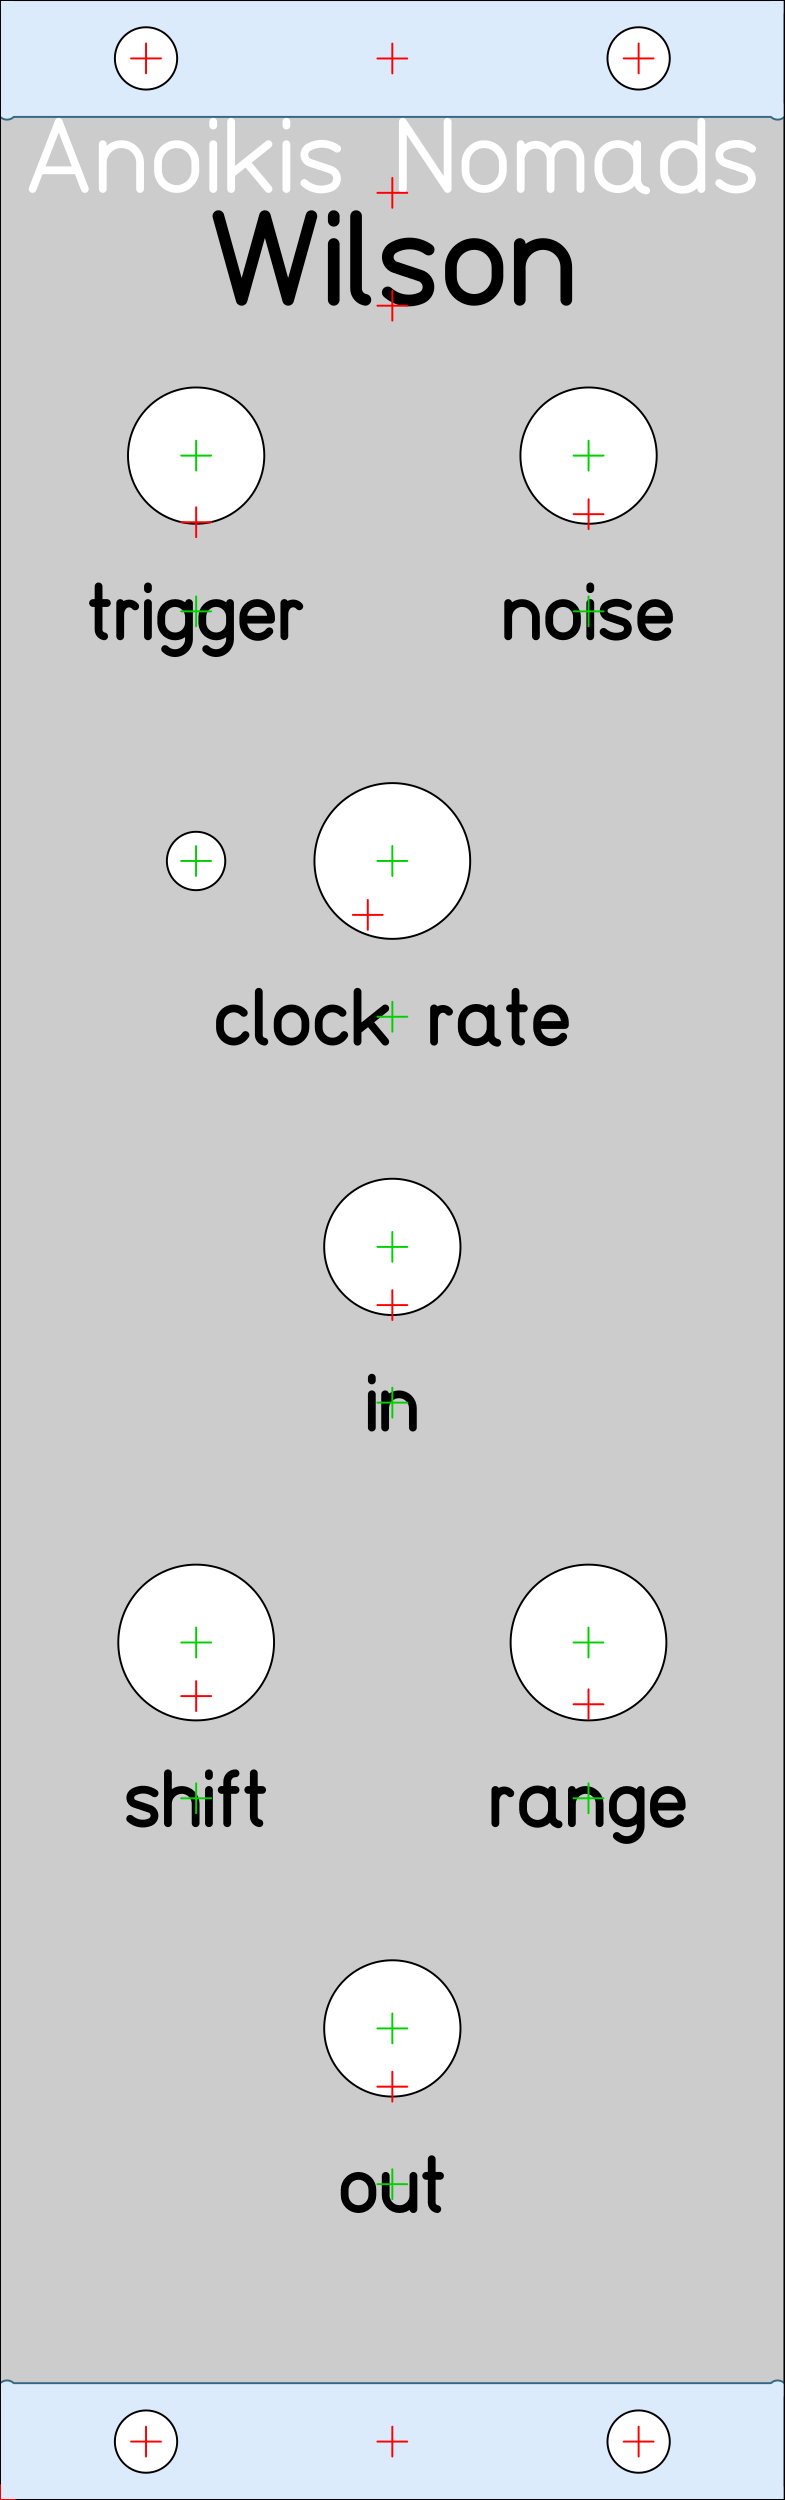
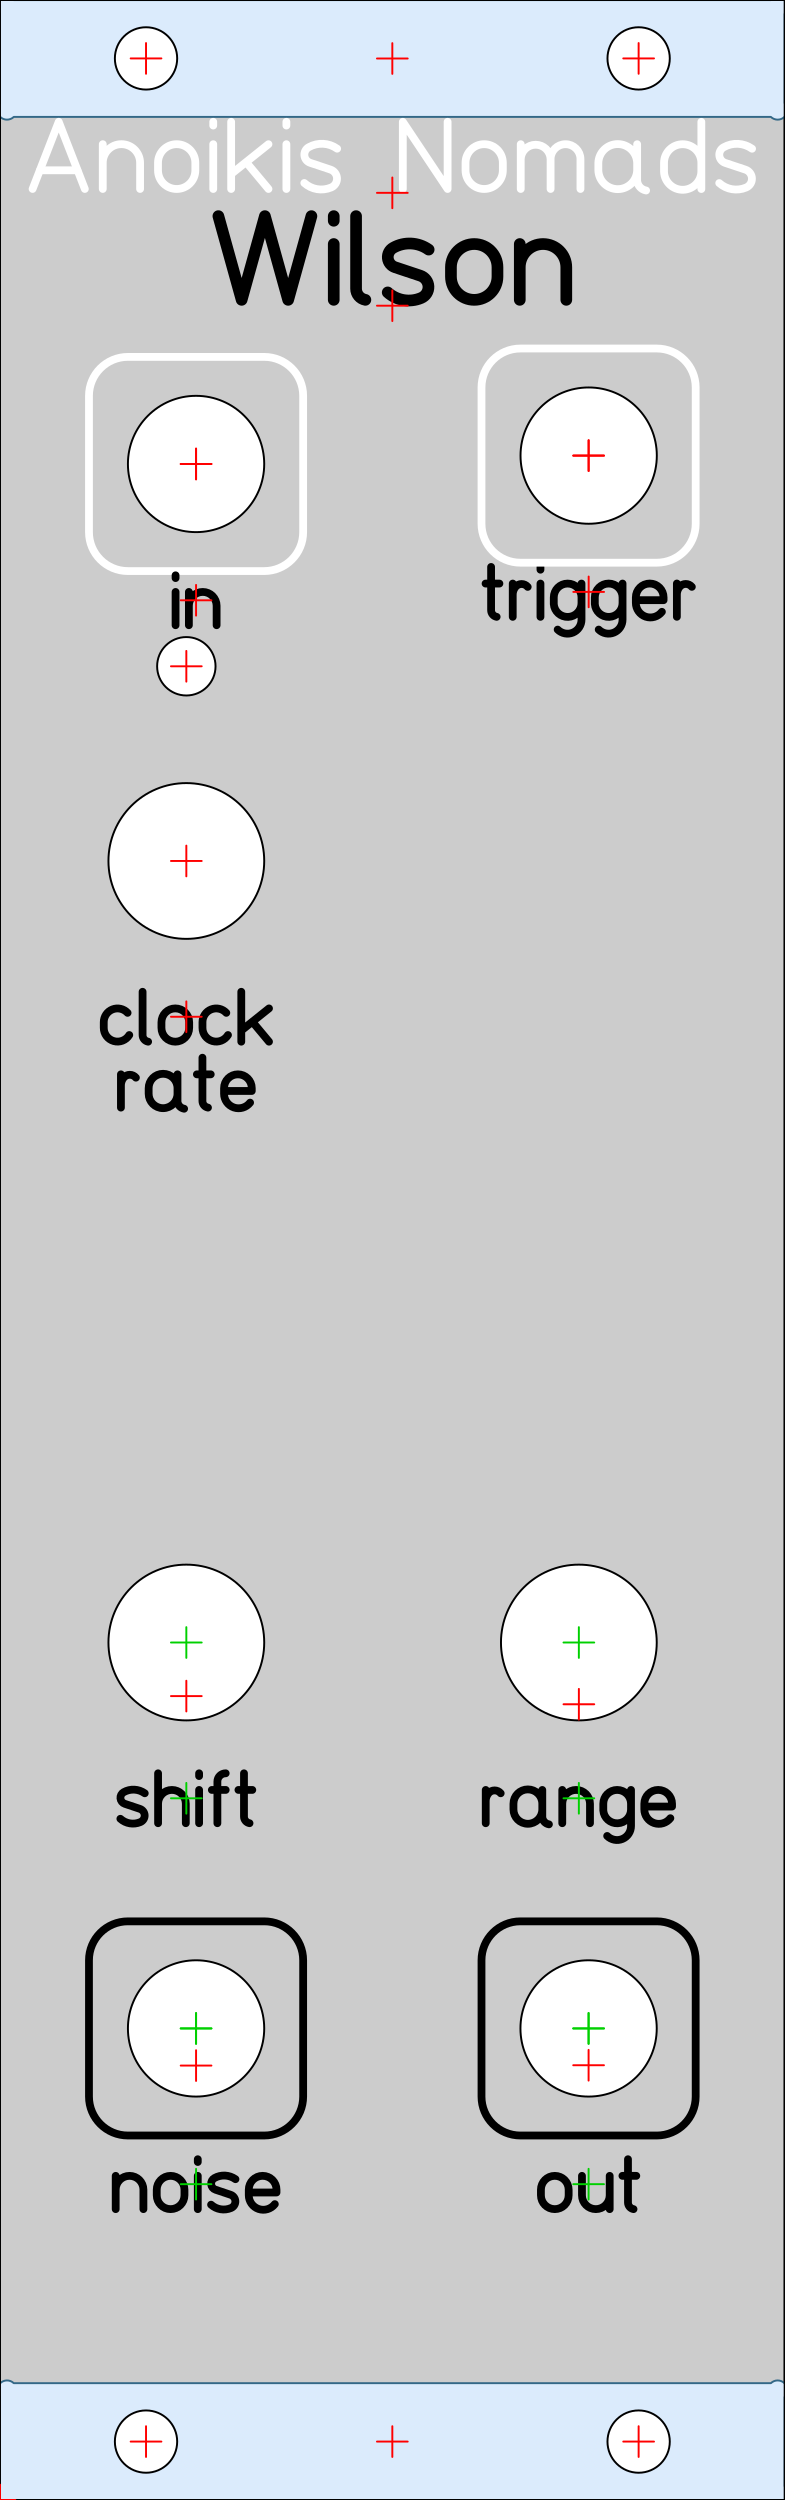
<svg xmlns="http://www.w3.org/2000/svg" xmlns:ns1="http://www.schaeffer-ag.de" width="40.300mm" height="128.400mm" version="1.1" viewBox="0 0 40.300 128.400">
  <defs>
    <pattern id="revside-fill" x="1" y="1" width="1.5" height="1.5" patternUnits="userSpaceOnUse">
      <line x1="0" y1="0" x2="1" y2="1" style="stroke-width:0.2; stroke:black; stroke-dasharray:none;" />
      <line x1="0" y1="1" x2="1" y2="0" style="stroke-width:0.2; stroke:black; stroke-dasharray:none;" />
    </pattern>
    <pattern id="revside-fill-silver" x="1" y="1" width="1.5" height="1.5" patternUnits="userSpaceOnUse">
      <line x1="0" y1="0" x2="1.5" y2="1.5" style="stroke-width:0.2; stroke:#e0e0e0; stroke-dasharray:none;" />
      <line x1="0" y1="1.5" x2="1.5" y2="0" style="stroke-width:0.2; stroke:#e0e0e0; stroke-dasharray:none;" />
    </pattern>
  </defs>
  <g transform="scale(1,-1) translate( -0.000, -128.400)" fill-rule="evenodd" style="stroke-linecap:round; stroke-linejoin:round; stroke-opacity:1.0; stroke-opacity:1.0;">
    <path d=" M40.300 128.400 L40.300 0.000 L0.000 0.000 L0.000 128.400 L40.300 128.400 " fill="#cccccc" vector-effect="non-scaling-stroke" stroke="#000000" stroke-width="0.100mm" />
    <path d=" M0.000 123.102 A0.500,0.500 0 0,1 0.707,122.395 L39.593 122.395 A0.500,0.500 0 0,1 40.300,123.102 L40.300 127.688 A0.500,0.500 0 0,1 39.593,128.395 L0.707 128.395 A0.500,0.500 0 0,1 0.000,127.688 L0.000 123.102 " fill="#dbebfc" vector-effect="non-scaling-stroke" stroke="#336887" stroke-width="0.100mm" />
    <path d=" M0.000 0.707 A0.500,0.500 0 0,1 0.707,0.000 L39.593 0.000 A0.500,0.500 0 0,1 40.300,0.707 L40.300 5.293 A0.500,0.500 0 0,1 39.593,6.000 L0.707 6.000 A0.500,0.500 0 0,1 0.000,5.293 L0.000 0.707 " fill="#dbebfc" vector-effect="non-scaling-stroke" stroke="#336887" stroke-width="0.100mm" />
    <path d=" M2.057 119.653 L3.974 119.653 " fill="none" vector-effect="non-scaling-stroke" stroke="#ffffff" stroke-width="0.400mm" ns1:engraving_ral_9010="1" />
    <path d=" M1.674 118.695 L3.016 122.145 L4.357 118.695 " fill="none" vector-effect="non-scaling-stroke" stroke="#ffffff" stroke-width="0.400mm" ns1:engraving_ral_9010="1" />
    <path d=" M5.278 118.695 L5.278 120.995 L5.278 120.037 A0.958,0.958 0 0,0 7.195,120.037 L7.195 118.695 " fill="none" vector-effect="non-scaling-stroke" stroke="#ffffff" stroke-width="0.400mm" ns1:engraving_ral_9010="1" />
    <path d=" M8.115 119.652 L8.115 120.036 A0.958,0.958 0 0,0 10.032,120.036 L10.032 119.652 A0.958,0.958 0 0,0 8.115,119.652 " fill="none" vector-effect="non-scaling-stroke" stroke="#ffffff" stroke-width="0.400mm" ns1:engraving_ral_9010="1" />
    <path d=" M10.952 122.144 L10.952 121.952 " fill="none" vector-effect="non-scaling-stroke" stroke="#ffffff" stroke-width="0.400mm" ns1:engraving_ral_9010="1" />
    <path d=" M10.952 120.994 L10.952 118.694 " fill="none" vector-effect="non-scaling-stroke" stroke="#ffffff" stroke-width="0.400mm" ns1:engraving_ral_9010="1" />
    <path d=" M11.872 122.144 L11.872 118.694 L11.872 119.461 L13.789 120.994 L12.639 120.074 L13.789 118.694 " fill="none" vector-effect="non-scaling-stroke" stroke="#ffffff" stroke-width="0.400mm" ns1:engraving_ral_9010="1" />
    <path d=" M14.709 122.144 L14.709 121.952 " fill="none" vector-effect="non-scaling-stroke" stroke="#ffffff" stroke-width="0.400mm" ns1:engraving_ral_9010="1" />
    <path d=" M14.709 120.994 L14.709 118.694 " fill="none" vector-effect="non-scaling-stroke" stroke="#ffffff" stroke-width="0.400mm" ns1:engraving_ral_9010="1" />
    <path d=" M15.629 119.001 A1.302,1.302 0 0,1 17.009,118.771 A0.492,0.492 0 0,1 16.971,119.691 L15.936 120.036 A0.441,0.441 0 0,0 15.859,120.841 A1.358,1.358 0 0,0 17.316,120.764 " fill="none" vector-effect="non-scaling-stroke" stroke="#ffffff" stroke-width="0.400mm" ns1:engraving_ral_9010="1" />
    <path d=" M20.689 118.694 L20.689 122.144 L22.989 118.694 L22.989 122.144 " fill="none" vector-effect="non-scaling-stroke" stroke="#ffffff" stroke-width="0.400mm" ns1:engraving_ral_9010="1" />
    <path d=" M23.909 119.652 L23.909 120.036 A0.958,0.958 0 0,0 25.826,120.036 L25.826 119.652 A0.958,0.958 0 0,0 23.909,119.652 " fill="none" vector-effect="non-scaling-stroke" stroke="#ffffff" stroke-width="0.400mm" ns1:engraving_ral_9010="1" />
    <path d=" M26.745 118.694 L26.745 120.994 L26.745 120.227 A0.767,0.767 0 0,0 28.278,120.227 L28.278 118.694 L28.278 120.227 A0.767,0.767 0 0,0 29.812,120.227 L29.812 118.694 " fill="none" vector-effect="non-scaling-stroke" stroke="#ffffff" stroke-width="0.400mm" ns1:engraving_ral_9010="1" />
    <path d=" M32.724 120.993 L32.724 119.651 A0.997,0.997 0 0,0 30.731,119.651 L30.731 120.035 A0.997,0.997 0 0,0 32.724,120.035 L32.724 119.115 A0.558,0.558 0 0,1 33.184,118.616 " fill="none" vector-effect="non-scaling-stroke" stroke="#ffffff" stroke-width="0.400mm" ns1:engraving_ral_9010="1" />
    <path d=" M36.021 122.142 L36.021 119.650 A0.959,0.959 0 0,0 34.104,119.574 L34.104 120.034 A0.958,0.958 0 0,0 36.021,120.034 L36.021 118.692 " fill="none" vector-effect="non-scaling-stroke" stroke="#ffffff" stroke-width="0.400mm" ns1:engraving_ral_9010="1" />
    <path d=" M36.940 118.998 A1.302,1.302 0 0,1 38.320,118.768 A0.492,0.492 0 0,1 38.282,119.688 L37.247 120.033 A0.441,0.441 0 0,0 37.170,120.838 A1.358,1.358 0 0,0 38.627,120.761 " fill="none" vector-effect="non-scaling-stroke" stroke="#ffffff" stroke-width="0.400mm" ns1:engraving_ral_9010="1" />
    <path d=" M11.216 117.300 L12.411 113.000 L13.605 117.300 L14.800 113.000 L15.994 117.300 " fill="none" vector-effect="non-scaling-stroke" stroke="#000000" stroke-width="0.600mm" ns1:engraving_ral_9005="1" />
    <path d=" M17.141 117.300 L17.141 117.061 " fill="none" vector-effect="non-scaling-stroke" stroke="#000000" stroke-width="0.600mm" ns1:engraving_ral_9005="1" />
    <path d=" M17.141 115.867 L17.141 113.000 " fill="none" vector-effect="non-scaling-stroke" stroke="#000000" stroke-width="0.600mm" ns1:engraving_ral_9005="1" />
    <path d=" M18.288 117.300 L18.288 113.573 A0.583,0.583 0 0,1 18.766,113.000 " fill="none" vector-effect="non-scaling-stroke" stroke="#000000" stroke-width="0.600mm" ns1:engraving_ral_9005="1" />
    <path d=" M19.913 113.382 A1.623,1.623 0 0,1 21.633,113.096 A0.613,0.613 0 0,1 21.586,114.242 L20.296 114.672 A0.550,0.550 0 0,0 20.200,115.676 A1.693,1.693 0 0,0 22.016,115.580 " fill="none" vector-effect="non-scaling-stroke" stroke="#000000" stroke-width="0.600mm" ns1:engraving_ral_9005="1" />
    <path d=" M23.161 114.194 L23.161 114.672 A1.194,1.194 0 0,0 25.550,114.672 L25.550 114.194 A1.194,1.194 0 0,0 23.161,114.194 " fill="none" vector-effect="non-scaling-stroke" stroke="#000000" stroke-width="0.600mm" ns1:engraving_ral_9005="1" />
    <path d=" M26.696 113.000 L26.696 115.867 L26.696 114.672 A1.194,1.194 0 0,0 29.085,114.672 L29.085 113.000 " fill="none" vector-effect="non-scaling-stroke" stroke="#000000" stroke-width="0.600mm" ns1:engraving_ral_9005="1" />
-     <path d=" M17.702 15.651 L17.702 15.936 A0.712,0.712 0 0,0 19.126,15.936 L19.126 15.651 A0.712,0.712 0 0,0 17.702,15.651 " fill="none" vector-effect="non-scaling-stroke" stroke="#000000" stroke-width="0.400mm" ns1:engraving_ral_9005="1" />
-     <path d=" M19.810 16.648 L19.810 15.651 A0.712,0.712 0 0,1 21.234,15.651 L21.234 14.939 L21.234 16.648 " fill="none" vector-effect="non-scaling-stroke" stroke="#000000" stroke-width="0.400mm" ns1:engraving_ral_9005="1" />
-     <path d=" M22.173 17.502 L22.173 16.648 L22.600 16.648 L21.888 16.648 L22.173 16.648 L22.173 15.281 A0.347,0.347 0 0,1 22.458,14.939 " fill="none" vector-effect="non-scaling-stroke" stroke="#000000" stroke-width="0.400mm" ns1:engraving_ral_9005="1" />
-     <path d=" M19.097 57.642 L19.097 57.500 " fill="none" vector-effect="non-scaling-stroke" stroke="#000000" stroke-width="0.400mm" ns1:engraving_ral_9005="1" />
-     <path d=" M19.097 56.788 L19.097 55.079 " fill="none" vector-effect="non-scaling-stroke" stroke="#000000" stroke-width="0.400mm" ns1:engraving_ral_9005="1" />
-     <path d=" M19.781 55.079 L19.781 56.788 L19.781 56.076 A0.712,0.712 0 0,0 21.205,56.076 L21.205 55.079 " fill="none" vector-effect="non-scaling-stroke" stroke="#000000" stroke-width="0.400mm" ns1:engraving_ral_9005="1" />
-     <path d=" M5.063 98.282 L5.063 97.428 L5.490 97.428 L4.778 97.428 L5.063 97.428 L5.063 96.061 A0.347,0.347 0 0,1 5.348,95.719 " fill="none" vector-effect="non-scaling-stroke" stroke="#000000" stroke-width="0.400mm" ns1:engraving_ral_9005="1" />
-     <path d=" M6.174 95.719 L6.174 97.428 L6.174 96.858 A0.629,0.629 0 0,0 6.316,97.257 A0.406,0.406 0 0,0 6.943,97.257 " fill="none" vector-effect="non-scaling-stroke" stroke="#000000" stroke-width="0.400mm" ns1:engraving_ral_9005="1" />
-     <path d=" M7.598 98.282 L7.598 98.140 " fill="none" vector-effect="non-scaling-stroke" stroke="#000000" stroke-width="0.400mm" ns1:engraving_ral_9005="1" />
-     <path d=" M7.598 97.428 L7.598 95.719 " fill="none" vector-effect="non-scaling-stroke" stroke="#000000" stroke-width="0.400mm" ns1:engraving_ral_9005="1" />
-     <path d=" M9.706 97.428 L9.706 96.431 A0.713,0.713 0 0,0 8.282,96.374 L8.282 96.716 A0.712,0.712 0 0,0 9.706,96.716 L9.706 95.577 A0.718,0.718 0 0,0 8.481,95.064 " fill="none" vector-effect="non-scaling-stroke" stroke="#000000" stroke-width="0.400mm" ns1:engraving_ral_9005="1" />
-     <path d=" M11.814 97.429 L11.814 96.432 A0.713,0.713 0 0,0 10.390,96.375 L10.390 96.717 A0.712,0.712 0 0,0 11.814,96.717 L11.814 95.578 A0.718,0.718 0 0,0 10.589,95.065 " fill="none" vector-effect="non-scaling-stroke" stroke="#000000" stroke-width="0.400mm" ns1:engraving_ral_9005="1" />
-     <path d=" M12.497 96.575 L13.921 96.575 L13.921 96.718 A0.712,0.712 0 0,1 12.497,96.718 L12.497 96.433 A0.747,0.747 0 0,1 13.835,95.977 " fill="none" vector-effect="non-scaling-stroke" stroke="#000000" stroke-width="0.400mm" ns1:engraving_ral_9005="1" />
-     <path d=" M14.604 95.722 L14.604 97.431 L14.604 96.861 A0.629,0.629 0 0,0 14.746,97.260 A0.406,0.406 0 0,0 15.373,97.260 " fill="none" vector-effect="non-scaling-stroke" stroke="#000000" stroke-width="0.400mm" ns1:engraving_ral_9005="1" />
-     <path d=" M26.101 95.719 L26.101 97.428 L26.101 96.716 A0.712,0.712 0 0,0 27.525,96.716 L27.525 95.719 " fill="none" vector-effect="non-scaling-stroke" stroke="#000000" stroke-width="0.400mm" ns1:engraving_ral_9005="1" />
-     <path d=" M28.209 96.431 L28.209 96.716 A0.712,0.712 0 0,0 29.633,96.716 L29.633 96.431 A0.712,0.712 0 0,0 28.209,96.431 " fill="none" vector-effect="non-scaling-stroke" stroke="#000000" stroke-width="0.400mm" ns1:engraving_ral_9005="1" />
-     <path d=" M30.317 98.282 L30.317 98.140 " fill="none" vector-effect="non-scaling-stroke" stroke="#000000" stroke-width="0.400mm" ns1:engraving_ral_9005="1" />
-     <path d=" M30.317 97.428 L30.317 95.719 " fill="none" vector-effect="non-scaling-stroke" stroke="#000000" stroke-width="0.400mm" ns1:engraving_ral_9005="1" />
-     <path d=" M31.000 95.947 A0.968,0.968 0 0,1 32.025,95.776 A0.365,0.365 0 0,1 31.996,96.459 L31.228 96.716 A0.328,0.328 0 0,0 31.171,97.314 A1.009,1.009 0 0,0 32.253,97.257 " fill="none" vector-effect="non-scaling-stroke" stroke="#000000" stroke-width="0.400mm" ns1:engraving_ral_9005="1" />
-     <path d=" M32.936 96.574 L34.360 96.574 L34.360 96.717 A0.712,0.712 0 0,1 32.936,96.717 L32.936 96.432 A0.747,0.747 0 0,1 34.274,95.976 " fill="none" vector-effect="non-scaling-stroke" stroke="#000000" stroke-width="0.400mm" ns1:engraving_ral_9005="1" />
-     <path d=" M25.442 34.759 L25.442 36.468 L25.442 35.898 A0.629,0.629 0 0,0 25.584,36.297 A0.406,0.406 0 0,0 26.211,36.297 " fill="none" vector-effect="non-scaling-stroke" stroke="#000000" stroke-width="0.400mm" ns1:engraving_ral_9005="1" />
-     <path d=" M28.347 36.468 L28.347 35.471 A0.740,0.740 0 0,0 26.866,35.471 L26.866 35.756 A0.740,0.740 0 0,0 28.347,35.756 L28.347 35.072 A0.415,0.415 0 0,1 28.688,34.702 " fill="none" vector-effect="non-scaling-stroke" stroke="#000000" stroke-width="0.400mm" ns1:engraving_ral_9005="1" />
-     <path d=" M29.373 34.760 L29.373 36.469 L29.373 35.757 A0.712,0.712 0 0,0 30.797,35.757 L30.797 34.760 " fill="none" vector-effect="non-scaling-stroke" stroke="#000000" stroke-width="0.400mm" ns1:engraving_ral_9005="1" />
-     <path d=" M32.904 36.469 L32.904 35.472 A0.713,0.713 0 0,0 31.480,35.415 L31.480 35.757 A0.712,0.712 0 0,0 32.904,35.757 L32.904 34.618 A0.718,0.718 0 0,0 31.679,34.105 " fill="none" vector-effect="non-scaling-stroke" stroke="#000000" stroke-width="0.400mm" ns1:engraving_ral_9005="1" />
-     <path d=" M33.587 35.615 L35.011 35.615 L35.011 35.758 A0.712,0.712 0 0,1 33.587,35.758 L33.587 35.473 A0.747,0.747 0 0,1 34.925,35.017 " fill="none" vector-effect="non-scaling-stroke" stroke="#000000" stroke-width="0.400mm" ns1:engraving_ral_9005="1" />
-     <path d=" M6.687 34.987 A0.968,0.968 0 0,1 7.712,34.816 A0.365,0.365 0 0,1 7.683,35.499 L6.915 35.756 A0.328,0.328 0 0,0 6.858,36.354 A1.009,1.009 0 0,0 7.940,36.297 " fill="none" vector-effect="non-scaling-stroke" stroke="#000000" stroke-width="0.400mm" ns1:engraving_ral_9005="1" />
-     <path d=" M8.624 37.323 L8.624 34.760 L8.624 35.757 A0.712,0.712 0 0,0 10.048,35.757 L10.048 34.760 " fill="none" vector-effect="non-scaling-stroke" stroke="#000000" stroke-width="0.400mm" ns1:engraving_ral_9005="1" />
-     <path d=" M10.731 37.323 L10.731 37.181 " fill="none" vector-effect="non-scaling-stroke" stroke="#000000" stroke-width="0.400mm" ns1:engraving_ral_9005="1" />
-     <path d=" M10.731 36.469 L10.731 34.760 " fill="none" vector-effect="non-scaling-stroke" stroke="#000000" stroke-width="0.400mm" ns1:engraving_ral_9005="1" />
-     <path d=" M11.385 36.469 L12.097 36.469 " fill="none" vector-effect="non-scaling-stroke" stroke="#000000" stroke-width="0.400mm" ns1:engraving_ral_9005="1" />
-     <path d=" M12.097 37.323 A0.425,0.425 0 0,1 11.670,36.896 L11.670 34.760 " fill="none" vector-effect="non-scaling-stroke" stroke="#000000" stroke-width="0.400mm" ns1:engraving_ral_9005="1" />
-     <path d=" M13.036 37.323 L13.036 36.469 L13.463 36.469 L12.751 36.469 L13.036 36.469 L13.036 35.102 A0.347,0.347 0 0,1 13.321,34.760 " fill="none" vector-effect="non-scaling-stroke" stroke="#000000" stroke-width="0.400mm" ns1:engraving_ral_9005="1" />
-     <path d=" M12.522 76.380 A0.706,0.706 0 0,1 11.298,75.896 L11.298 75.611 A0.707,0.707 0 0,1 12.608,75.241 " fill="none" vector-effect="non-scaling-stroke" stroke="#000000" stroke-width="0.400mm" ns1:engraving_ral_9005="1" />
-     <path d=" M13.292 77.462 L13.292 75.241 A0.347,0.347 0 0,1 13.577,74.899 " fill="none" vector-effect="non-scaling-stroke" stroke="#000000" stroke-width="0.400mm" ns1:engraving_ral_9005="1" />
-     <path d=" M14.261 75.611 L14.261 75.896 A0.712,0.712 0 0,0 15.685,75.896 L15.685 75.611 A0.712,0.712 0 0,0 14.261,75.611 " fill="none" vector-effect="non-scaling-stroke" stroke="#000000" stroke-width="0.400mm" ns1:engraving_ral_9005="1" />
-     <path d=" M17.593 76.380 A0.706,0.706 0 0,1 16.369,75.896 L16.369 75.611 A0.707,0.707 0 0,1 17.679,75.241 " fill="none" vector-effect="non-scaling-stroke" stroke="#000000" stroke-width="0.400mm" ns1:engraving_ral_9005="1" />
-     <path d=" M18.363 77.462 L18.363 74.899 L18.363 75.469 L19.787 76.608 L18.932 75.924 L19.787 74.899 " fill="none" vector-effect="non-scaling-stroke" stroke="#000000" stroke-width="0.400mm" ns1:engraving_ral_9005="1" />
-     <path d=" M22.293 74.899 L22.293 76.608 L22.293 76.038 A0.629,0.629 0 0,0 22.435,76.437 A0.406,0.406 0 0,0 23.062,76.437 " fill="none" vector-effect="non-scaling-stroke" stroke="#000000" stroke-width="0.400mm" ns1:engraving_ral_9005="1" />
-     <path d=" M25.197 76.608 L25.197 75.611 A0.740,0.740 0 0,0 23.716,75.611 L23.716 75.896 A0.740,0.740 0 0,0 25.197,75.896 L25.197 75.212 A0.415,0.415 0 0,1 25.538,74.842 " fill="none" vector-effect="non-scaling-stroke" stroke="#000000" stroke-width="0.400mm" ns1:engraving_ral_9005="1" />
-     <path d=" M26.478 77.463 L26.478 76.609 L26.905 76.609 L26.193 76.609 L26.478 76.609 L26.478 75.242 A0.347,0.347 0 0,1 26.763,74.900 " fill="none" vector-effect="non-scaling-stroke" stroke="#000000" stroke-width="0.400mm" ns1:engraving_ral_9005="1" />
-     <path d=" M27.588 75.754 L29.012 75.754 L29.012 75.897 A0.712,0.712 0 0,1 27.588,75.897 L27.588 75.612 A0.747,0.747 0 0,1 28.926,75.156 " fill="none" vector-effect="non-scaling-stroke" stroke="#000000" stroke-width="0.400mm" ns1:engraving_ral_9005="1" />
+     <path d=" M6.553 76.380 A0.706,0.706 0 0,1 5.329,75.896 L5.329 75.611 A0.707,0.707 0 0,1 6.639,75.241 " fill="none" vector-effect="non-scaling-stroke" stroke="#000000" stroke-width="0.400mm" ns1:engraving_ral_9005="1" />
+     <path d=" M7.323 77.462 L7.323 75.241 A0.347,0.347 0 0,1 7.608,74.899 " fill="none" vector-effect="non-scaling-stroke" stroke="#000000" stroke-width="0.400mm" ns1:engraving_ral_9005="1" />
+     <path d=" M8.292 75.611 L8.292 75.896 A0.712,0.712 0 0,0 9.716,75.896 L9.716 75.611 A0.712,0.712 0 0,0 8.292,75.611 " fill="none" vector-effect="non-scaling-stroke" stroke="#000000" stroke-width="0.400mm" ns1:engraving_ral_9005="1" />
+     <path d=" M11.623 76.380 A0.706,0.706 0 0,1 10.399,75.896 L10.399 75.611 A0.707,0.707 0 0,1 11.709,75.241 " fill="none" vector-effect="non-scaling-stroke" stroke="#000000" stroke-width="0.400mm" ns1:engraving_ral_9005="1" />
+     <path d=" M12.392 77.462 L12.392 74.899 L12.392 75.469 L13.816 76.608 L12.961 75.924 L13.816 74.899 " fill="none" vector-effect="non-scaling-stroke" stroke="#000000" stroke-width="0.400mm" ns1:engraving_ral_9005="1" />
+     <path d=" M6.211 71.513 L6.211 73.222 L6.211 72.652 A0.629,0.629 0 0,0 6.353,73.051 A0.406,0.406 0 0,0 6.980,73.051 " fill="none" vector-effect="non-scaling-stroke" stroke="#000000" stroke-width="0.400mm" ns1:engraving_ral_9005="1" />
+     <path d=" M9.116 73.222 L9.116 72.225 A0.740,0.740 0 0,0 7.635,72.225 L7.635 72.510 A0.740,0.740 0 0,0 9.116,72.510 L9.116 71.826 A0.415,0.415 0 0,1 9.457,71.456 " fill="none" vector-effect="non-scaling-stroke" stroke="#000000" stroke-width="0.400mm" ns1:engraving_ral_9005="1" />
+     <path d=" M10.397 74.076 L10.397 73.222 L10.824 73.222 L10.112 73.222 L10.397 73.222 L10.397 71.855 A0.347,0.347 0 0,1 10.682,71.513 " fill="none" vector-effect="non-scaling-stroke" stroke="#000000" stroke-width="0.400mm" ns1:engraving_ral_9005="1" />
+     <path d=" M11.507 72.367 L12.931 72.367 L12.931 72.510 A0.712,0.712 0 0,1 11.507,72.510 L11.507 72.225 A0.747,0.747 0 0,1 12.845,71.769 " fill="none" vector-effect="non-scaling-stroke" stroke="#000000" stroke-width="0.400mm" ns1:engraving_ral_9005="1" />
+     <path d=" M24.947 34.759 L24.947 36.468 L24.947 35.898 A0.629,0.629 0 0,0 25.089,36.297 A0.406,0.406 0 0,0 25.716,36.297 " fill="none" vector-effect="non-scaling-stroke" stroke="#000000" stroke-width="0.400mm" ns1:engraving_ral_9005="1" />
+     <path d=" M27.852 36.468 L27.852 35.471 A0.740,0.740 0 0,0 26.371,35.471 L26.371 35.756 A0.740,0.740 0 0,0 27.852,35.756 L27.852 35.072 A0.415,0.415 0 0,1 28.193,34.702 " fill="none" vector-effect="non-scaling-stroke" stroke="#000000" stroke-width="0.400mm" ns1:engraving_ral_9005="1" />
+     <path d=" M28.878 34.760 L28.878 36.469 L28.878 35.757 A0.712,0.712 0 0,0 30.302,35.757 L30.302 34.760 " fill="none" vector-effect="non-scaling-stroke" stroke="#000000" stroke-width="0.400mm" ns1:engraving_ral_9005="1" />
+     <path d=" M32.409 36.469 L32.409 35.472 A0.713,0.713 0 0,0 30.985,35.415 L30.985 35.757 A0.712,0.712 0 0,0 32.409,35.757 L32.409 34.618 A0.718,0.718 0 0,0 31.184,34.105 " fill="none" vector-effect="non-scaling-stroke" stroke="#000000" stroke-width="0.400mm" ns1:engraving_ral_9005="1" />
+     <path d=" M33.092 35.615 L34.516 35.615 L34.516 35.758 A0.712,0.712 0 0,1 33.092,35.758 L33.092 35.473 A0.747,0.747 0 0,1 34.430,35.017 " fill="none" vector-effect="non-scaling-stroke" stroke="#000000" stroke-width="0.400mm" ns1:engraving_ral_9005="1" />
+     <path d=" M6.182 34.987 A0.968,0.968 0 0,1 7.207,34.816 A0.365,0.365 0 0,1 7.178,35.499 L6.410 35.756 A0.328,0.328 0 0,0 6.353,36.354 A1.009,1.009 0 0,0 7.435,36.297 " fill="none" vector-effect="non-scaling-stroke" stroke="#000000" stroke-width="0.400mm" ns1:engraving_ral_9005="1" />
+     <path d=" M8.119 37.323 L8.119 34.760 L8.119 35.757 A0.712,0.712 0 0,0 9.543,35.757 L9.543 34.760 " fill="none" vector-effect="non-scaling-stroke" stroke="#000000" stroke-width="0.400mm" ns1:engraving_ral_9005="1" />
+     <path d=" M10.226 37.323 L10.226 37.181 " fill="none" vector-effect="non-scaling-stroke" stroke="#000000" stroke-width="0.400mm" ns1:engraving_ral_9005="1" />
+     <path d=" M10.226 36.469 L10.226 34.760 " fill="none" vector-effect="non-scaling-stroke" stroke="#000000" stroke-width="0.400mm" ns1:engraving_ral_9005="1" />
+     <path d=" M10.880 36.469 L11.592 36.469 " fill="none" vector-effect="non-scaling-stroke" stroke="#000000" stroke-width="0.400mm" ns1:engraving_ral_9005="1" />
+     <path d=" M11.592 37.323 A0.425,0.425 0 0,1 11.165,36.896 L11.165 34.760 " fill="none" vector-effect="non-scaling-stroke" stroke="#000000" stroke-width="0.400mm" ns1:engraving_ral_9005="1" />
+     <path d=" M12.531 37.323 L12.531 36.469 L12.958 36.469 L12.246 36.469 L12.531 36.469 L12.531 35.102 A0.347,0.347 0 0,1 12.816,34.760 " fill="none" vector-effect="non-scaling-stroke" stroke="#000000" stroke-width="0.400mm" ns1:engraving_ral_9005="1" />
+     <path d=" M4.570 20.720 A2.000,2.000 0 0,1 6.570,18.720 L13.570 18.720 A2.000,2.000 0 0,1 15.570,20.720 L15.570 27.720 A2.000,2.000 0 0,1 13.570,29.720 L6.570 29.720 A2.000,2.000 0 0,1 4.570,27.720 L4.570 20.720 " fill="none" vector-effect="non-scaling-stroke" stroke="#000000" stroke-width="0.400mm" ns1:engraving_ral_9005="1" />
+     <path d=" M5.942 14.939 L5.942 16.648 L5.942 15.936 A0.712,0.712 0 0,0 7.366,15.936 L7.366 14.939 " fill="none" vector-effect="non-scaling-stroke" stroke="#000000" stroke-width="0.400mm" ns1:engraving_ral_9005="1" />
+     <path d=" M8.050 15.651 L8.050 15.936 A0.712,0.712 0 0,0 9.474,15.936 L9.474 15.651 A0.712,0.712 0 0,0 8.050,15.651 " fill="none" vector-effect="non-scaling-stroke" stroke="#000000" stroke-width="0.400mm" ns1:engraving_ral_9005="1" />
+     <path d=" M10.158 17.502 L10.158 17.360 " fill="none" vector-effect="non-scaling-stroke" stroke="#000000" stroke-width="0.400mm" ns1:engraving_ral_9005="1" />
+     <path d=" M10.158 16.648 L10.158 14.939 " fill="none" vector-effect="non-scaling-stroke" stroke="#000000" stroke-width="0.400mm" ns1:engraving_ral_9005="1" />
+     <path d=" M10.841 15.167 A0.968,0.968 0 0,1 11.866,14.996 A0.365,0.365 0 0,1 11.837,15.679 L11.069 15.936 A0.328,0.328 0 0,0 11.012,16.534 A1.009,1.009 0 0,0 12.094,16.477 " fill="none" vector-effect="non-scaling-stroke" stroke="#000000" stroke-width="0.400mm" ns1:engraving_ral_9005="1" />
+     <path d=" M12.777 15.794 L14.201 15.794 L14.201 15.937 A0.712,0.712 0 0,1 12.777,15.937 L12.777 15.652 A0.747,0.747 0 0,1 14.115,15.196 " fill="none" vector-effect="non-scaling-stroke" stroke="#000000" stroke-width="0.400mm" ns1:engraving_ral_9005="1" />
+     <path d=" M24.730 20.720 A2.000,2.000 0 0,1 26.730,18.720 L33.730 18.720 A2.000,2.000 0 0,1 35.730,20.720 L35.730 27.720 A2.000,2.000 0 0,1 33.730,29.720 L26.730 29.720 A2.000,2.000 0 0,1 24.730,27.720 L24.730 20.720 " fill="none" vector-effect="non-scaling-stroke" stroke="#000000" stroke-width="0.400mm" ns1:engraving_ral_9005="1" />
+     <path d=" M27.782 15.651 L27.782 15.936 A0.712,0.712 0 0,0 29.206,15.936 L29.206 15.651 A0.712,0.712 0 0,0 27.782,15.651 " fill="none" vector-effect="non-scaling-stroke" stroke="#000000" stroke-width="0.400mm" ns1:engraving_ral_9005="1" />
+     <path d=" M29.890 16.648 L29.890 15.651 A0.712,0.712 0 0,1 31.314,15.651 L31.314 14.939 L31.314 16.648 " fill="none" vector-effect="non-scaling-stroke" stroke="#000000" stroke-width="0.400mm" ns1:engraving_ral_9005="1" />
+     <path d=" M32.253 17.502 L32.253 16.648 L32.680 16.648 L31.968 16.648 L32.253 16.648 L32.253 15.281 A0.347,0.347 0 0,1 32.538,14.939 " fill="none" vector-effect="non-scaling-stroke" stroke="#000000" stroke-width="0.400mm" ns1:engraving_ral_9005="1" />
+     <path d=" M4.570 101.070 A2.000,2.000 0 0,1 6.570,99.070 L13.570 99.070 A2.000,2.000 0 0,1 15.570,101.070 L15.570 108.070 A2.000,2.000 0 0,1 13.570,110.070 L6.570 110.070 A2.000,2.000 0 0,1 4.570,108.070 L4.570 101.070 " fill="none" vector-effect="non-scaling-stroke" stroke="#ffffff" stroke-width="0.400mm" ns1:engraving_ral_9010="1" />
+     <path d=" M9.017 98.852 L9.017 98.710 " fill="none" vector-effect="non-scaling-stroke" stroke="#000000" stroke-width="0.400mm" ns1:engraving_ral_9005="1" />
+     <path d=" M9.017 97.998 L9.017 96.289 " fill="none" vector-effect="non-scaling-stroke" stroke="#000000" stroke-width="0.400mm" ns1:engraving_ral_9005="1" />
+     <path d=" M9.701 96.289 L9.701 97.998 L9.701 97.286 A0.712,0.712 0 0,0 11.125,97.286 L11.125 96.289 " fill="none" vector-effect="non-scaling-stroke" stroke="#000000" stroke-width="0.400mm" ns1:engraving_ral_9005="1" />
+     <path d=" M25.223 99.282 L25.223 98.428 L25.650 98.428 L24.938 98.428 L25.223 98.428 L25.223 97.061 A0.347,0.347 0 0,1 25.508,96.719 " fill="none" vector-effect="non-scaling-stroke" stroke="#000000" stroke-width="0.400mm" ns1:engraving_ral_9005="1" />
+     <path d=" M26.334 96.719 L26.334 98.428 L26.334 97.858 A0.629,0.629 0 0,0 26.476,98.257 A0.406,0.406 0 0,0 27.103,98.257 " fill="none" vector-effect="non-scaling-stroke" stroke="#000000" stroke-width="0.400mm" ns1:engraving_ral_9005="1" />
+     <path d=" M27.758 99.282 L27.758 99.140 " fill="none" vector-effect="non-scaling-stroke" stroke="#000000" stroke-width="0.400mm" ns1:engraving_ral_9005="1" />
+     <path d=" M27.758 98.428 L27.758 96.719 " fill="none" vector-effect="non-scaling-stroke" stroke="#000000" stroke-width="0.400mm" ns1:engraving_ral_9005="1" />
+     <path d=" M29.866 98.428 L29.866 97.431 A0.713,0.713 0 0,0 28.442,97.374 L28.442 97.716 A0.712,0.712 0 0,0 29.866,97.716 L29.866 96.577 A0.718,0.718 0 0,0 28.641,96.064 " fill="none" vector-effect="non-scaling-stroke" stroke="#000000" stroke-width="0.400mm" ns1:engraving_ral_9005="1" />
+     <path d=" M31.974 98.429 L31.974 97.432 A0.713,0.713 0 0,0 30.550,97.375 L30.550 97.717 A0.712,0.712 0 0,0 31.974,97.717 L31.974 96.578 A0.718,0.718 0 0,0 30.749,96.065 " fill="none" vector-effect="non-scaling-stroke" stroke="#000000" stroke-width="0.400mm" ns1:engraving_ral_9005="1" />
+     <path d=" M32.657 97.575 L34.081 97.575 L34.081 97.718 A0.712,0.712 0 0,1 32.657,97.718 L32.657 97.433 A0.747,0.747 0 0,1 33.995,96.977 " fill="none" vector-effect="non-scaling-stroke" stroke="#000000" stroke-width="0.400mm" ns1:engraving_ral_9005="1" />
+     <path d=" M34.764 96.722 L34.764 98.431 L34.764 97.861 A0.629,0.629 0 0,0 34.906,98.260 A0.406,0.406 0 0,0 35.533,98.260 " fill="none" vector-effect="non-scaling-stroke" stroke="#000000" stroke-width="0.400mm" ns1:engraving_ral_9005="1" />
+     <path d=" M24.730 101.500 A2.000,2.000 0 0,1 26.730,99.500 L33.730 99.500 A2.000,2.000 0 0,1 35.730,101.500 L35.730 108.500 A2.000,2.000 0 0,1 33.730,110.500 L26.730 110.500 A2.000,2.000 0 0,1 24.730,108.500 L24.730 101.500 " fill="none" vector-effect="non-scaling-stroke" stroke="#ffffff" stroke-width="0.400mm" ns1:engraving_ral_9010="1" />
    <path d=" M31.200 125.400 A1.600,1.600 0 1,0 34.400,125.400 A1.600,1.600 0 1,0 31.200,125.400 " fill="#ffffff" vector-effect="non-scaling-stroke" stroke="#000000" stroke-width="0.100mm" />
    <path d=" M5.900 125.400 A1.600,1.600 0 1,0 9.100,125.400 A1.600,1.600 0 1,0 5.900,125.400 " fill="#ffffff" vector-effect="non-scaling-stroke" stroke="#000000" stroke-width="0.100mm" />
    <path d=" M5.900 3.000 A1.600,1.600 0 1,0 9.100,3.000 A1.600,1.600 0 1,0 5.900,3.000 " fill="#ffffff" vector-effect="non-scaling-stroke" stroke="#000000" stroke-width="0.100mm" />
    <path d=" M31.200 3.000 A1.600,1.600 0 1,0 34.400,3.000 A1.600,1.600 0 1,0 31.200,3.000 " fill="#ffffff" vector-effect="non-scaling-stroke" stroke="#000000" stroke-width="0.100mm" />
-     <path d=" M16.650 24.220 A3.500,3.500 0 1,0 23.650,24.220 A3.500,3.500 0 1,0 16.650,24.220 " fill="#ffffff" vector-effect="non-scaling-stroke" stroke="#000000" stroke-width="0.100mm" />
-     <path d=" M16.650 64.360 A3.500,3.500 0 1,0 23.650,64.360 A3.500,3.500 0 1,0 16.650,64.360 " fill="#ffffff" vector-effect="non-scaling-stroke" stroke="#000000" stroke-width="0.100mm" />
-     <path d=" M6.574 105.000 A3.500,3.500 0 1,0 13.574,105.000 A3.500,3.500 0 1,0 6.574,105.000 " fill="#ffffff" vector-effect="non-scaling-stroke" stroke="#000000" stroke-width="0.100mm" />
-     <path d=" M26.729 105.000 A3.500,3.500 0 1,0 33.729,105.000 A3.500,3.500 0 1,0 26.729,105.000 " fill="#ffffff" vector-effect="non-scaling-stroke" stroke="#000000" stroke-width="0.100mm" />
-     <path d=" M26.225 44.040 A4.000,4.000 0 1,0 34.225,44.040 A4.000,4.000 0 1,0 26.225,44.040 " fill="#ffffff" vector-effect="non-scaling-stroke" stroke="#000000" stroke-width="0.100mm" />
-     <path d=" M6.075 44.040 A4.000,4.000 0 1,0 14.075,44.040 A4.000,4.000 0 1,0 6.075,44.040 " fill="#ffffff" vector-effect="non-scaling-stroke" stroke="#000000" stroke-width="0.100mm" />
-     <path d=" M16.150 84.180 A4.000,4.000 0 1,0 24.150,84.180 A4.000,4.000 0 1,0 16.150,84.180 " fill="#ffffff" vector-effect="non-scaling-stroke" stroke="#000000" stroke-width="0.100mm" />
-     <path d=" M8.570 84.180 A1.500,1.500 0 1,0 11.570,84.180 A1.500,1.500 0 1,0 8.570,84.180 " fill="#ffffff" vector-effect="non-scaling-stroke" stroke="#000000" stroke-width="0.100mm" />
+     <path d=" M8.070 94.180 A1.500,1.500 0 1,0 11.070,94.180 A1.500,1.500 0 1,0 8.070,94.180 " fill="#ffffff" vector-effect="non-scaling-stroke" stroke="#000000" stroke-width="0.100mm" />
+     <path d=" M5.570 84.180 A4.000,4.000 0 1,0 13.570,84.180 A4.000,4.000 0 1,0 5.570,84.180 " fill="#ffffff" vector-effect="non-scaling-stroke" stroke="#000000" stroke-width="0.100mm" />
+     <path d=" M25.730 44.040 A4.000,4.000 0 1,0 33.730,44.040 A4.000,4.000 0 1,0 25.730,44.040 " fill="#ffffff" vector-effect="non-scaling-stroke" stroke="#000000" stroke-width="0.100mm" />
+     <path d=" M5.570 44.040 A4.000,4.000 0 1,0 13.570,44.040 A4.000,4.000 0 1,0 5.570,44.040 " fill="#ffffff" vector-effect="non-scaling-stroke" stroke="#000000" stroke-width="0.100mm" />
+     <path d=" M6.570 24.220 A3.500,3.500 0 1,0 13.570,24.220 A3.500,3.500 0 1,0 6.570,24.220 " fill="#ffffff" vector-effect="non-scaling-stroke" stroke="#000000" stroke-width="0.100mm" />
+     <path d=" M26.730 24.220 A3.500,3.500 0 1,0 33.730,24.220 A3.500,3.500 0 1,0 26.730,24.220 " fill="#ffffff" vector-effect="non-scaling-stroke" stroke="#000000" stroke-width="0.100mm" />
+     <path d=" M6.570 104.570 A3.500,3.500 0 1,0 13.570,104.570 A3.500,3.500 0 1,0 6.570,104.570 " fill="#ffffff" vector-effect="non-scaling-stroke" stroke="#000000" stroke-width="0.100mm" />
+     <path d=" M26.734 105.000 A3.500,3.500 0 1,0 33.734,105.000 A3.500,3.500 0 1,0 26.734,105.000 " fill="#ffffff" vector-effect="non-scaling-stroke" stroke="#000000" stroke-width="0.100mm" />
    <path d=" M40.300 128.400 L40.300 0.000 L0.000 0.000 L0.000 128.400 L40.300 128.400 " fill="none" vector-effect="non-scaling-stroke" stroke="#000000" stroke-width="0.100mm" />
-     <path d=" M-0.766 0.000 L0.766 0.000 M0.000 -0.766 L0.000 0.766 " fill="none" vector-effect="non-scaling-stroke" stroke="#ff0000" stroke-width="0.100mm" />
-     <path d=" M19.384 118.495 L20.916 118.495 M20.150 117.729 L20.150 119.261 " fill="none" vector-effect="non-scaling-stroke" stroke="#ff0000" stroke-width="0.100mm" />
-     <path d=" M19.384 112.700 L20.916 112.700 M20.150 111.934 L20.150 113.466 " fill="none" vector-effect="non-scaling-stroke" stroke="#ff0000" stroke-width="0.100mm" />
-     <path d=" M19.384 125.395 L20.916 125.395 M20.150 124.629 L20.150 126.161 " fill="none" vector-effect="non-scaling-stroke" stroke="#ff0000" stroke-width="0.100mm" />
-     <path d=" M32.034 125.400 L33.566 125.400 M32.800 124.634 L32.800 126.166 " fill="none" vector-effect="non-scaling-stroke" stroke="#ff0000" stroke-width="0.100mm" />
-     <path d=" M6.734 125.400 L8.266 125.400 M7.500 124.634 L7.500 126.166 " fill="none" vector-effect="non-scaling-stroke" stroke="#ff0000" stroke-width="0.100mm" />
-     <path d=" M19.384 3.000 L20.916 3.000 M20.150 2.234 L20.150 3.766 " fill="none" vector-effect="non-scaling-stroke" stroke="#ff0000" stroke-width="0.100mm" />
-     <path d=" M6.734 3.000 L8.266 3.000 M7.500 2.234 L7.500 3.766 " fill="none" vector-effect="non-scaling-stroke" stroke="#ff0000" stroke-width="0.100mm" />
-     <path d=" M32.034 3.000 L33.566 3.000 M32.800 2.234 L32.800 3.766 " fill="none" vector-effect="non-scaling-stroke" stroke="#ff0000" stroke-width="0.100mm" />
-     <path d=" M19.384 24.220 L20.916 24.220 M20.150 23.454 L20.150 24.986 " fill="none" vector-effect="non-scaling-stroke" stroke="#00d000" stroke-width="0.100mm" />
-     <path d=" M19.384 16.220 L20.916 16.220 M20.150 15.454 L20.150 16.986 " fill="none" vector-effect="non-scaling-stroke" stroke="#00d000" stroke-width="0.100mm" />
-     <path d=" M19.384 21.229 L20.916 21.229 M20.150 20.463 L20.150 21.995 " fill="none" vector-effect="non-scaling-stroke" stroke="#ff0000" stroke-width="0.100mm" />
-     <path d=" M19.384 64.360 L20.916 64.360 M20.150 63.594 L20.150 65.126 " fill="none" vector-effect="non-scaling-stroke" stroke="#00d000" stroke-width="0.100mm" />
-     <path d=" M19.384 56.360 L20.916 56.360 M20.150 55.594 L20.150 57.126 " fill="none" vector-effect="non-scaling-stroke" stroke="#00d000" stroke-width="0.100mm" />
-     <path d=" M19.384 61.370 L20.916 61.370 M20.150 60.604 L20.150 62.136 " fill="none" vector-effect="non-scaling-stroke" stroke="#ff0000" stroke-width="0.100mm" />
-     <path d=" M9.308 105.000 L10.840 105.000 M10.074 104.234 L10.074 105.766 " fill="none" vector-effect="non-scaling-stroke" stroke="#00d000" stroke-width="0.100mm" />
-     <path d=" M9.308 97.000 L10.840 97.000 M10.074 96.234 L10.074 97.766 " fill="none" vector-effect="non-scaling-stroke" stroke="#00d000" stroke-width="0.100mm" />
-     <path d=" M9.309 101.578 L10.841 101.578 M10.075 100.812 L10.075 102.344 " fill="none" vector-effect="non-scaling-stroke" stroke="#ff0000" stroke-width="0.100mm" />
-     <path d=" M29.463 105.000 L30.995 105.000 M30.229 104.234 L30.229 105.766 " fill="none" vector-effect="non-scaling-stroke" stroke="#00d000" stroke-width="0.100mm" />
-     <path d=" M29.463 97.000 L30.995 97.000 M30.229 96.234 L30.229 97.766 " fill="none" vector-effect="non-scaling-stroke" stroke="#00d000" stroke-width="0.100mm" />
-     <path d=" M29.464 101.992 L30.996 101.992 M30.230 101.226 L30.230 102.758 " fill="none" vector-effect="non-scaling-stroke" stroke="#ff0000" stroke-width="0.100mm" />
-     <path d=" M29.459 36.040 L30.991 36.040 M30.225 35.274 L30.225 36.806 " fill="none" vector-effect="non-scaling-stroke" stroke="#00d000" stroke-width="0.100mm" />
-     <path d=" M29.459 44.040 L30.991 44.040 M30.225 43.274 L30.225 44.806 " fill="none" vector-effect="non-scaling-stroke" stroke="#00d000" stroke-width="0.100mm" />
-     <path d=" M29.460 40.869 L30.992 40.869 M30.226 40.103 L30.226 41.635 " fill="none" vector-effect="non-scaling-stroke" stroke="#ff0000" stroke-width="0.100mm" />
-     <path d=" M9.309 36.040 L10.841 36.040 M10.075 35.274 L10.075 36.806 " fill="none" vector-effect="non-scaling-stroke" stroke="#00d000" stroke-width="0.100mm" />
-     <path d=" M9.309 44.040 L10.841 44.040 M10.075 43.274 L10.075 44.806 " fill="none" vector-effect="non-scaling-stroke" stroke="#00d000" stroke-width="0.100mm" />
-     <path d=" M9.309 41.289 L10.841 41.289 M10.075 40.523 L10.075 42.055 " fill="none" vector-effect="non-scaling-stroke" stroke="#ff0000" stroke-width="0.100mm" />
-     <path d=" M19.384 84.180 L20.916 84.180 M20.150 83.414 L20.150 84.946 " fill="none" vector-effect="non-scaling-stroke" stroke="#00d000" stroke-width="0.100mm" />
-     <path d=" M19.386 76.180 L20.918 76.180 M20.152 75.414 L20.152 76.946 " fill="none" vector-effect="non-scaling-stroke" stroke="#00d000" stroke-width="0.100mm" />
-     <path d=" M9.304 84.180 L10.836 84.180 M10.070 83.414 L10.070 84.946 " fill="none" vector-effect="non-scaling-stroke" stroke="#00d000" stroke-width="0.100mm" />
-     <path d=" M18.124 81.412 L19.656 81.412 M18.890 80.646 L18.890 82.178 " fill="none" vector-effect="non-scaling-stroke" stroke="#ff0000" stroke-width="0.100mm" />
+     <path d=" M-0.788 0.000 L0.788 0.000 M0.000 -0.788 L0.000 0.788 " fill="none" vector-effect="non-scaling-stroke" stroke="#ff0000" stroke-width="0.100mm" />
+     <path d=" M19.362 118.495 L20.938 118.495 M20.150 117.707 L20.150 119.283 " fill="none" vector-effect="non-scaling-stroke" stroke="#ff0000" stroke-width="0.100mm" />
+     <path d=" M19.362 112.700 L20.938 112.700 M20.150 111.912 L20.150 113.488 " fill="none" vector-effect="non-scaling-stroke" stroke="#ff0000" stroke-width="0.100mm" />
+     <path d=" M19.362 125.395 L20.938 125.395 M20.150 124.607 L20.150 126.183 " fill="none" vector-effect="non-scaling-stroke" stroke="#ff0000" stroke-width="0.100mm" />
+     <path d=" M32.012 125.400 L33.588 125.400 M32.800 124.612 L32.800 126.188 " fill="none" vector-effect="non-scaling-stroke" stroke="#ff0000" stroke-width="0.100mm" />
+     <path d=" M6.712 125.400 L8.288 125.400 M7.500 124.612 L7.500 126.188 " fill="none" vector-effect="non-scaling-stroke" stroke="#ff0000" stroke-width="0.100mm" />
+     <path d=" M19.362 3.000 L20.938 3.000 M20.150 2.212 L20.150 3.788 " fill="none" vector-effect="non-scaling-stroke" stroke="#ff0000" stroke-width="0.100mm" />
+     <path d=" M6.712 3.000 L8.288 3.000 M7.500 2.212 L7.500 3.788 " fill="none" vector-effect="non-scaling-stroke" stroke="#ff0000" stroke-width="0.100mm" />
+     <path d=" M32.012 3.000 L33.588 3.000 M32.800 2.212 L32.800 3.788 " fill="none" vector-effect="non-scaling-stroke" stroke="#ff0000" stroke-width="0.100mm" />
+     <path d=" M8.782 94.180 L10.358 94.180 M9.570 93.392 L9.570 94.968 " fill="none" vector-effect="non-scaling-stroke" stroke="#ff0000" stroke-width="0.100mm" />
+     <path d=" M8.782 76.180 L10.358 76.180 M9.570 75.392 L9.570 76.968 " fill="none" vector-effect="non-scaling-stroke" stroke="#ff0000" stroke-width="0.100mm" />
+     <path d=" M8.782 84.180 L10.358 84.180 M9.570 83.392 L9.570 84.968 " fill="none" vector-effect="non-scaling-stroke" stroke="#ff0000" stroke-width="0.100mm" />
+     <path d=" M28.942 36.040 L30.518 36.040 M29.730 35.252 L29.730 36.828 " fill="none" vector-effect="non-scaling-stroke" stroke="#00d000" stroke-width="0.100mm" />
+     <path d=" M28.942 44.040 L30.518 44.040 M29.730 43.252 L29.730 44.828 " fill="none" vector-effect="non-scaling-stroke" stroke="#00d000" stroke-width="0.100mm" />
+     <path d=" M28.943 40.869 L30.519 40.869 M29.731 40.081 L29.731 41.657 " fill="none" vector-effect="non-scaling-stroke" stroke="#ff0000" stroke-width="0.100mm" />
+     <path d=" M8.782 36.040 L10.358 36.040 M9.570 35.252 L9.570 36.828 " fill="none" vector-effect="non-scaling-stroke" stroke="#00d000" stroke-width="0.100mm" />
+     <path d=" M8.782 44.040 L10.358 44.040 M9.570 43.252 L9.570 44.828 " fill="none" vector-effect="non-scaling-stroke" stroke="#00d000" stroke-width="0.100mm" />
+     <path d=" M8.782 41.289 L10.358 41.289 M9.570 40.501 L9.570 42.077 " fill="none" vector-effect="non-scaling-stroke" stroke="#ff0000" stroke-width="0.100mm" />
+     <path d=" M9.282 24.220 L10.858 24.220 M10.070 23.432 L10.070 25.008 " fill="none" vector-effect="non-scaling-stroke" stroke="#00d000" stroke-width="0.100mm" />
+     <path d=" M9.282 24.220 L10.858 24.220 M10.070 23.432 L10.070 25.008 " fill="none" vector-effect="non-scaling-stroke" stroke="#00d000" stroke-width="0.100mm" />
+     <path d=" M9.282 16.220 L10.858 16.220 M10.070 15.432 L10.070 17.008 " fill="none" vector-effect="non-scaling-stroke" stroke="#00d000" stroke-width="0.100mm" />
+     <path d=" M9.282 22.312 L10.858 22.312 M10.070 21.524 L10.070 23.100 " fill="none" vector-effect="non-scaling-stroke" stroke="#ff0000" stroke-width="0.100mm" />
+     <path d=" M29.442 24.220 L31.018 24.220 M30.230 23.432 L30.230 25.008 " fill="none" vector-effect="non-scaling-stroke" stroke="#00d000" stroke-width="0.100mm" />
+     <path d=" M29.442 24.220 L31.018 24.220 M30.230 23.432 L30.230 25.008 " fill="none" vector-effect="non-scaling-stroke" stroke="#00d000" stroke-width="0.100mm" />
+     <path d=" M29.442 16.220 L31.018 16.220 M30.230 15.432 L30.230 17.008 " fill="none" vector-effect="non-scaling-stroke" stroke="#00d000" stroke-width="0.100mm" />
+     <path d=" M29.442 22.329 L31.018 22.329 M30.230 21.541 L30.230 23.117 " fill="none" vector-effect="non-scaling-stroke" stroke="#ff0000" stroke-width="0.100mm" />
+     <path d=" M9.282 104.570 L10.858 104.570 M10.070 103.782 L10.070 105.358 " fill="none" vector-effect="non-scaling-stroke" stroke="#ff0000" stroke-width="0.100mm" />
+     <path d=" M9.282 104.570 L10.858 104.570 M10.070 103.782 L10.070 105.358 " fill="none" vector-effect="non-scaling-stroke" stroke="#ff0000" stroke-width="0.100mm" />
+     <path d=" M9.282 97.570 L10.858 97.570 M10.070 96.782 L10.070 98.358 " fill="none" vector-effect="non-scaling-stroke" stroke="#ff0000" stroke-width="0.100mm" />
+     <path d=" M29.446 105.000 L31.022 105.000 M30.234 104.212 L30.234 105.788 " fill="none" vector-effect="non-scaling-stroke" stroke="#ff0000" stroke-width="0.100mm" />
+     <path d=" M29.446 98.000 L31.022 98.000 M30.234 97.212 L30.234 98.788 " fill="none" vector-effect="non-scaling-stroke" stroke="#ff0000" stroke-width="0.100mm" />
+     <path d=" M29.442 105.000 L31.018 105.000 M30.230 104.212 L30.230 105.788 " fill="none" vector-effect="non-scaling-stroke" stroke="#ff0000" stroke-width="0.100mm" />
  </g>
</svg>
